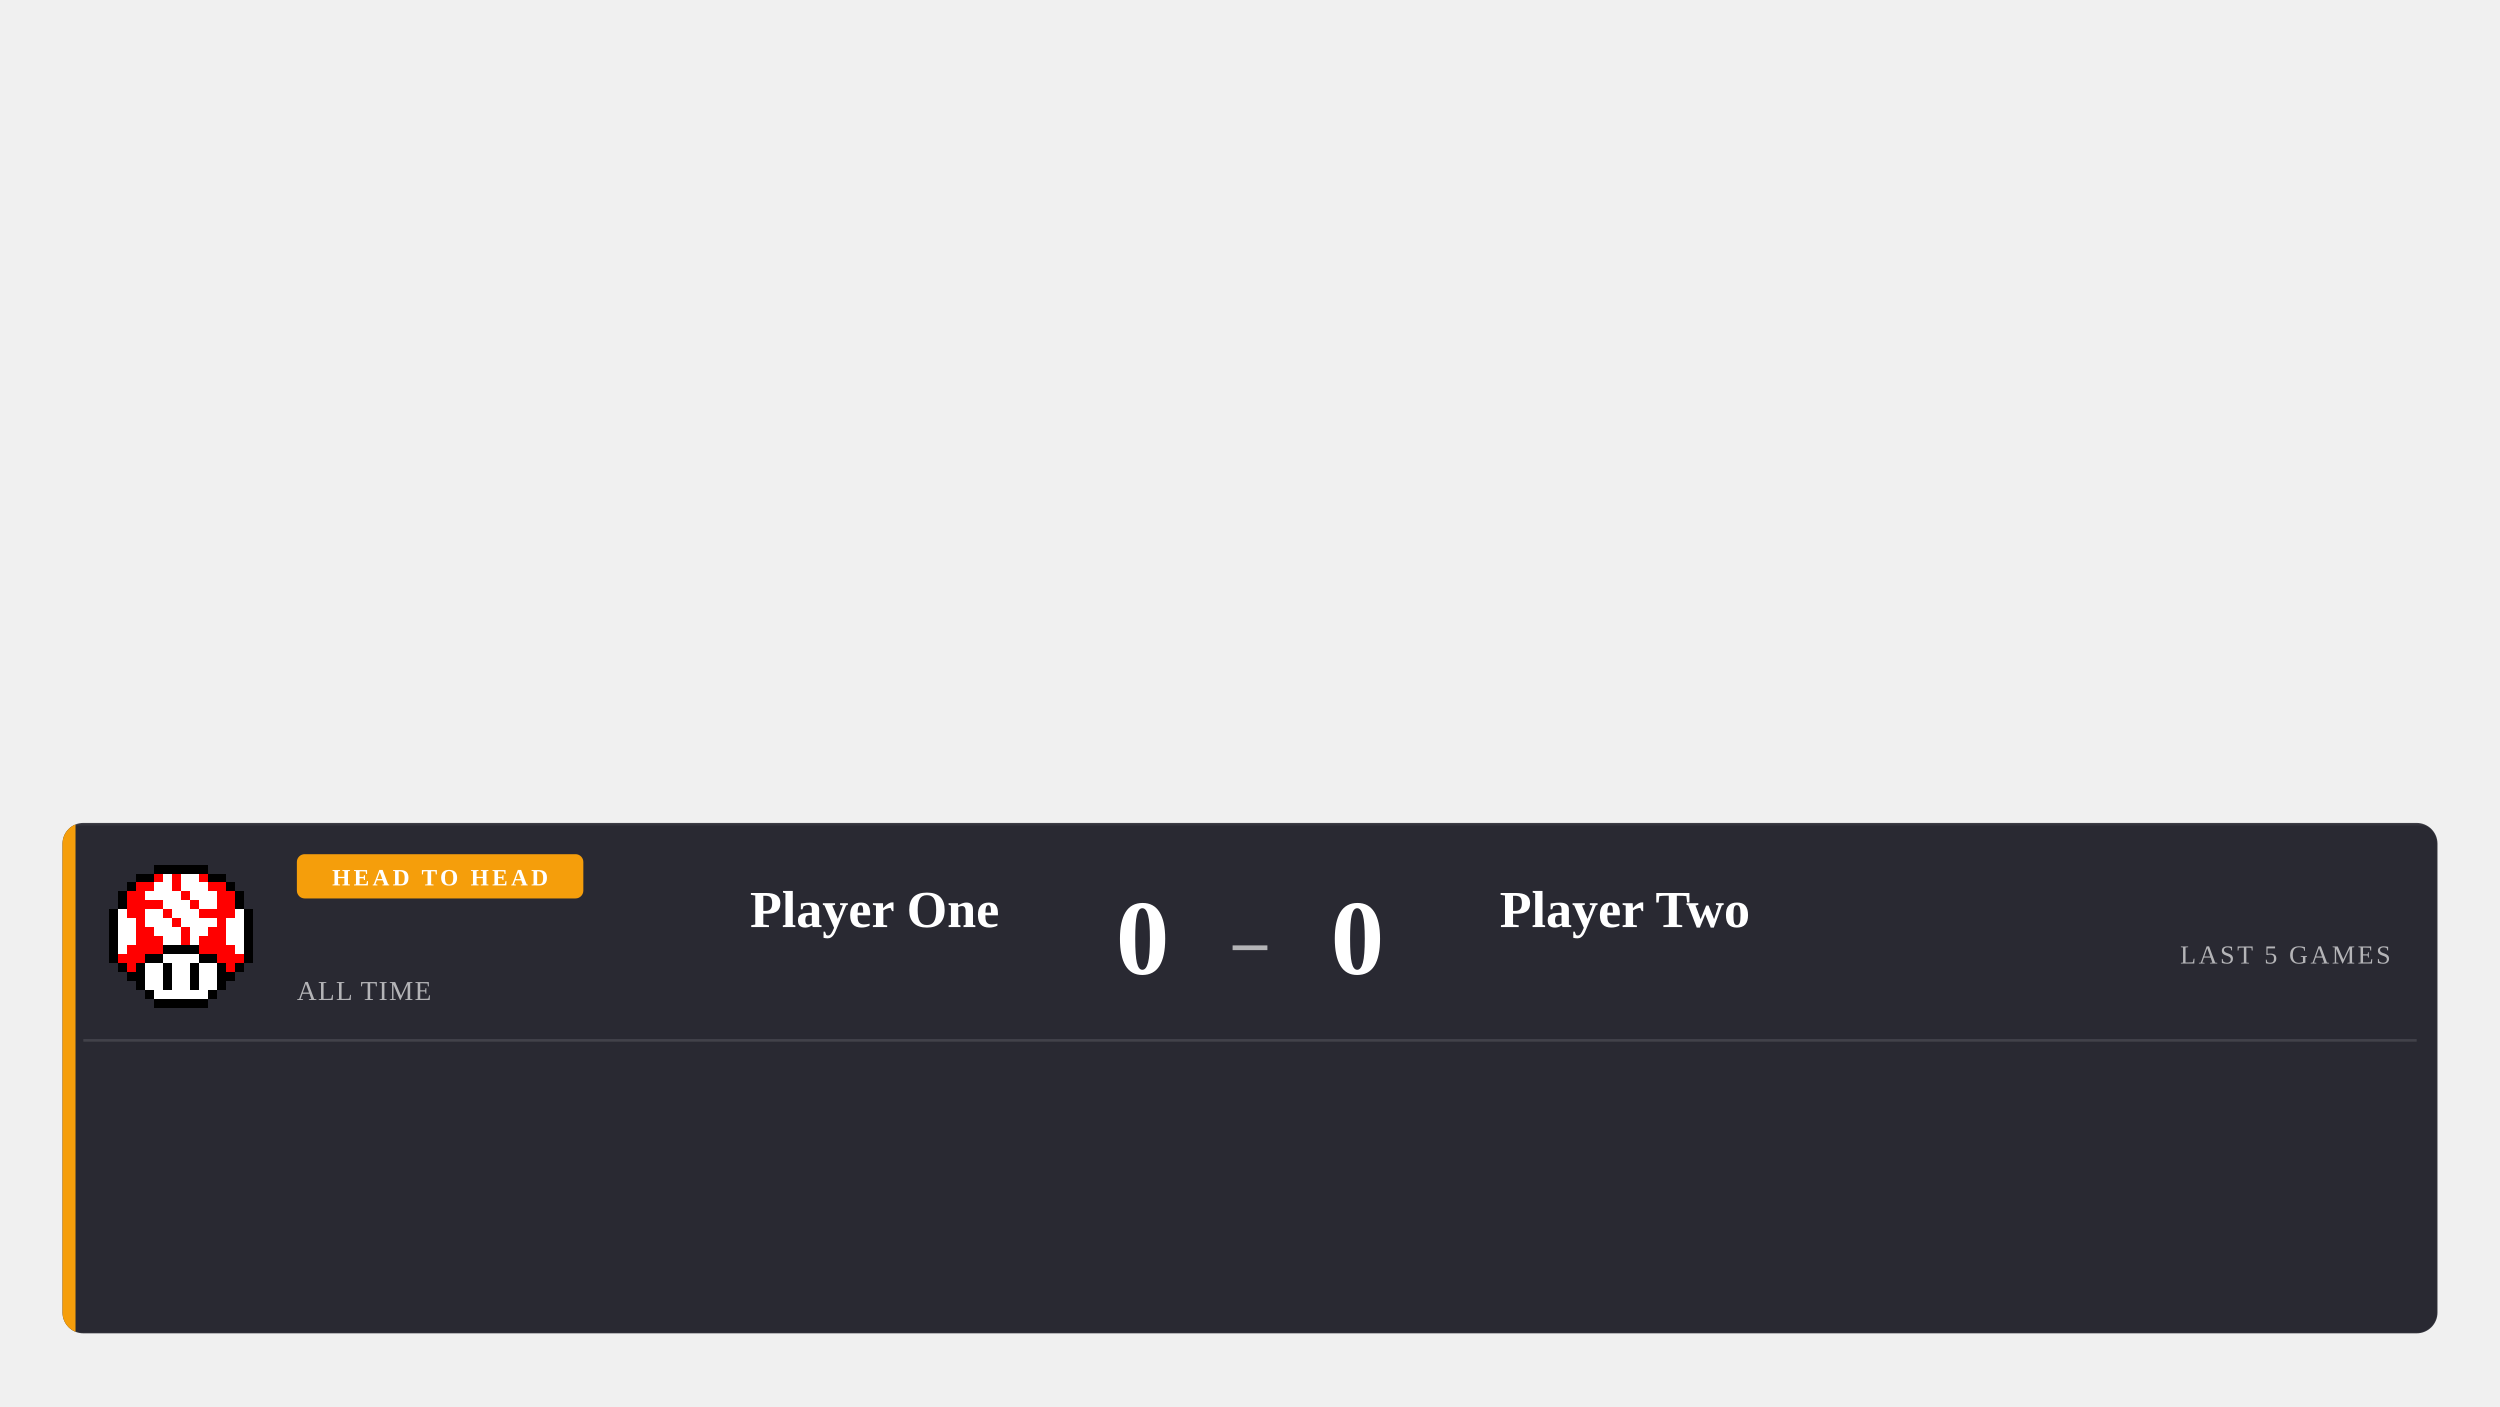
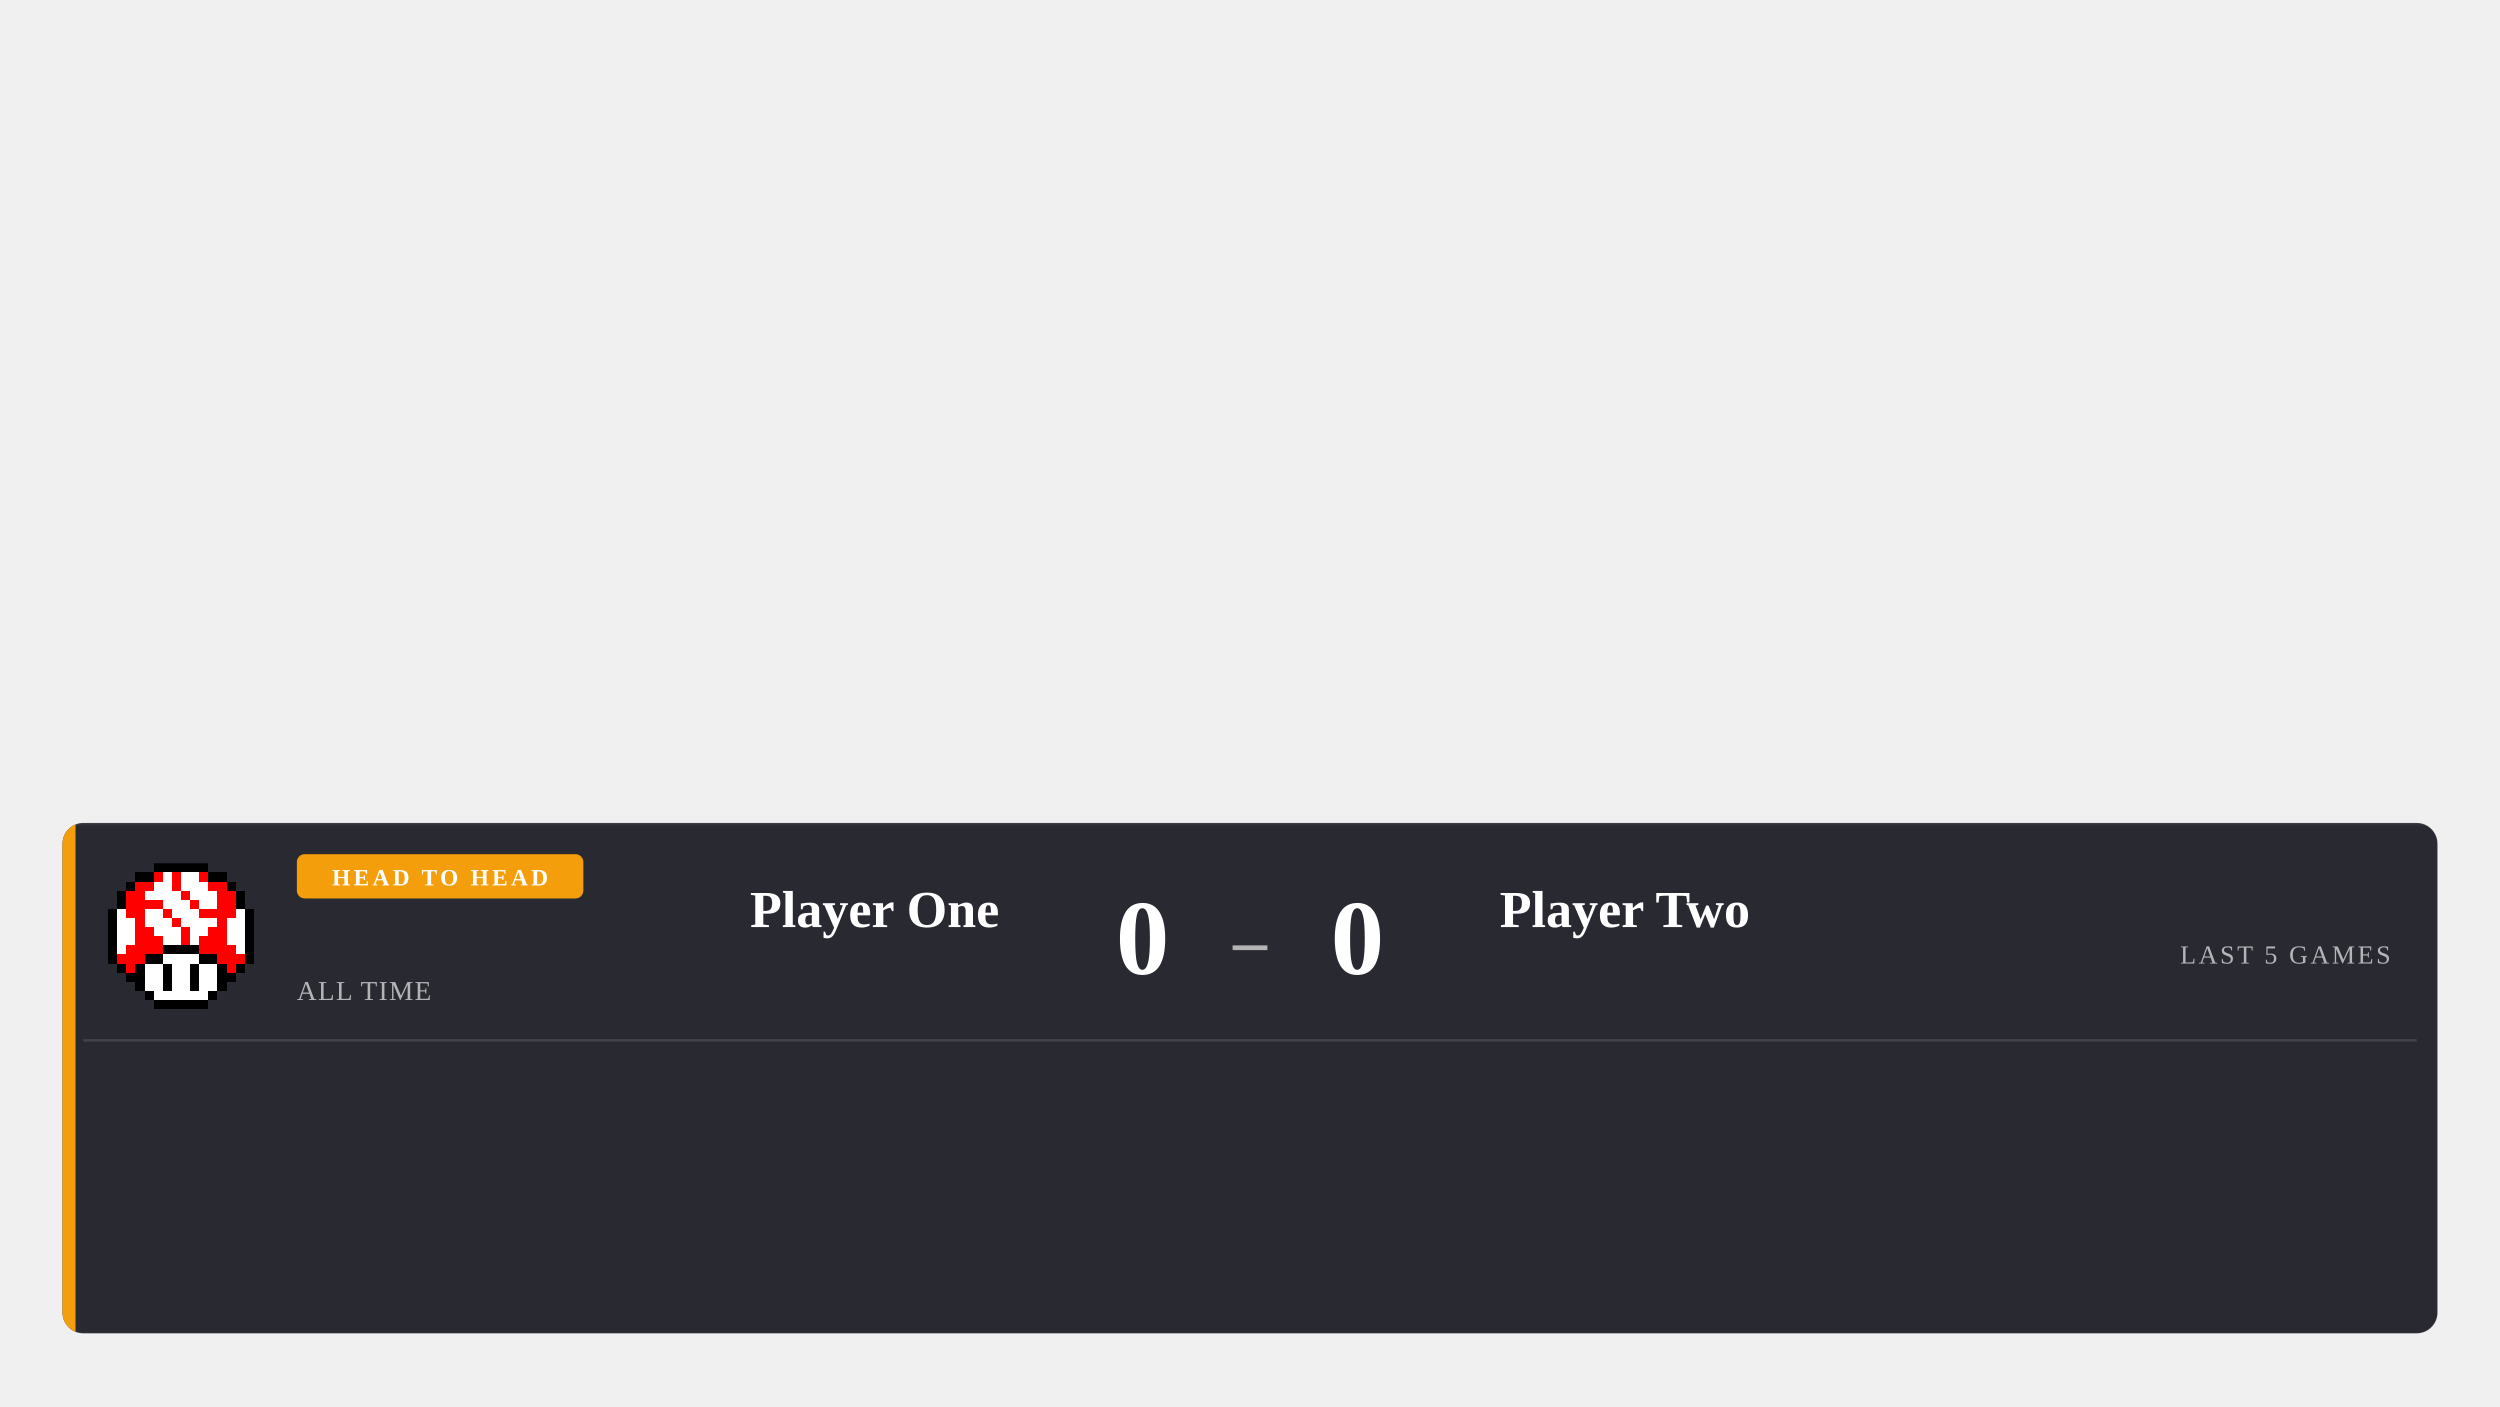
<svg xmlns="http://www.w3.org/2000/svg" viewBox="0 0 1920 1080" preserveAspectRatio="xMidYMax meet" data-design-vars="app">
  <defs>
    <clipPath id="cmuBand">
      <rect x="48" y="632" width="1824" height="392" rx="16" />
    </clipPath>
+     <symbol id="rio-mark" viewBox="0 0 16 16" shape-rendering="crispEdges">
+       <rect x="5" y="0" width="6" height="1" fill="#000000" />
+       <rect x="3" y="1" width="2" height="1" fill="#000000" />
+       <rect x="5" y="1" width="1" height="1" fill="#ff0000" />
+       <rect x="6" y="1" width="1" height="1" fill="#ffffff" />
+       <rect x="7" y="1" width="1" height="1" fill="#ff0000" />
+       <rect x="8" y="1" width="2" height="1" fill="#ffffff" />
+       <rect x="10" y="1" width="1" height="1" fill="#ff0000" />
+       <rect x="11" y="1" width="2" height="1" fill="#000000" />
+       <rect x="2" y="2" width="1" height="1" fill="#000000" />
+       <rect x="3" y="2" width="2" height="1" fill="#ff0000" />
+       <rect x="5" y="2" width="2" height="1" fill="#ffffff" />
+       <rect x="7" y="2" width="1" height="1" fill="#ff0000" />
+       <rect x="8" y="2" width="3" height="1" fill="#ffffff" />
+       <rect x="11" y="2" width="2" height="1" fill="#ff0000" />
+       <rect x="13" y="2" width="1" height="1" fill="#000000" />
+       <rect x="1" y="3" width="1" height="1" fill="#000000" />
+       <rect x="2" y="3" width="2" height="1" fill="#ff0000" />
+       <rect x="4" y="3" width="4" height="1" fill="#ffffff" />
+       <rect x="8" y="3" width="1" height="1" fill="#ff0000" />
+       <rect x="9" y="3" width="3" height="1" fill="#ffffff" />
+       <rect x="12" y="3" width="2" height="1" fill="#ff0000" />
+       <rect x="14" y="3" width="1" height="1" fill="#000000" />
+       <rect x="1" y="4" width="1" height="1" fill="#000000" />
+       <rect x="2" y="4" width="4" height="1" fill="#ff0000" />
+       <rect x="6" y="4" width="3" height="1" fill="#ffffff" />
+       <rect x="9" y="4" width="1" height="1" fill="#ff0000" />
+       <rect x="10" y="4" width="2" height="1" fill="#ffffff" />
+       <rect x="12" y="4" width="2" height="1" fill="#ff0000" />
+       <rect x="14" y="4" width="1" height="1" fill="#000000" />
+       <rect x="0" y="5" width="1" height="1" fill="#000000" />
+       <rect x="1" y="5" width="1" height="1" fill="#ffffff" />
+       <rect x="2" y="5" width="2" height="1" fill="#ff0000" />
+       <rect x="4" y="5" width="2" height="1" fill="#ffffff" />
+       <rect x="6" y="5" width="1" height="1" fill="#ff0000" />
+       <rect x="7" y="5" width="3" height="1" fill="#ffffff" />
+       <rect x="10" y="5" width="4" height="1" fill="#ff0000" />
+       <rect x="14" y="5" width="1" height="1" fill="#ffffff" />
+       <rect x="15" y="5" width="1" height="1" fill="#000000" />
+       <rect x="0" y="6" width="1" height="1" fill="#000000" />
+       <rect x="1" y="6" width="2" height="1" fill="#ffffff" />
+       <rect x="3" y="6" width="1" height="1" fill="#ff0000" />
+       <rect x="4" y="6" width="3" height="1" fill="#ffffff" />
+       <rect x="7" y="6" width="1" height="1" fill="#ff0000" />
+       <rect x="8" y="6" width="4" height="1" fill="#ffffff" />
+       <rect x="12" y="6" width="1" height="1" fill="#ff0000" />
+       <rect x="13" y="6" width="2" height="1" fill="#ffffff" />
+       <rect x="15" y="6" width="1" height="1" fill="#000000" />
+       <rect x="0" y="7" width="1" height="1" fill="#000000" />
+       <rect x="1" y="7" width="2" height="1" fill="#ffffff" />
+       <rect x="3" y="7" width="2" height="1" fill="#ff0000" />
+       <rect x="5" y="7" width="3" height="1" fill="#ffffff" />
+       <rect x="8" y="7" width="1" height="1" fill="#ff0000" />
+       <rect x="9" y="7" width="2" height="1" fill="#ffffff" />
+       <rect x="11" y="7" width="2" height="1" fill="#ff0000" />
+       <rect x="13" y="7" width="2" height="1" fill="#ffffff" />
+       <rect x="15" y="7" width="1" height="1" fill="#000000" />
+       <rect x="0" y="8" width="1" height="1" fill="#000000" />
+       <rect x="1" y="8" width="2" height="1" fill="#ffffff" />
+       <rect x="3" y="8" width="3" height="1" fill="#ff0000" />
+       <rect x="6" y="8" width="2" height="1" fill="#ffffff" />
+       <rect x="8" y="8" width="1" height="1" fill="#ff0000" />
+       <rect x="9" y="8" width="1" height="1" fill="#ffffff" />
+       <rect x="10" y="8" width="3" height="1" fill="#ff0000" />
+       <rect x="13" y="8" width="2" height="1" fill="#ffffff" />
+       <rect x="15" y="8" width="1" height="1" fill="#000000" />
+       <rect x="0" y="9" width="1" height="1" fill="#000000" />
+       <rect x="1" y="9" width="1" height="1" fill="#ffffff" />
+       <rect x="2" y="9" width="4" height="1" fill="#ff0000" />
+       <rect x="6" y="9" width="4" height="1" fill="#000000" />
+       <rect x="10" y="9" width="4" height="1" fill="#ff0000" />
+       <rect x="14" y="9" width="1" height="1" fill="#ffffff" />
+       <rect x="15" y="9" width="1" height="1" fill="#000000" />
+       <rect x="0" y="10" width="1" height="1" fill="#000000" />
+       <rect x="1" y="10" width="3" height="1" fill="#ff0000" />
+       <rect x="4" y="10" width="2" height="1" fill="#000000" />
+       <rect x="6" y="10" width="4" height="1" fill="#ffffff" />
+       <rect x="10" y="10" width="2" height="1" fill="#000000" />
+       <rect x="12" y="10" width="3" height="1" fill="#ff0000" />
+       <rect x="15" y="10" width="1" height="1" fill="#000000" />
+       <rect x="1" y="11" width="1" height="1" fill="#000000" />
+       <rect x="2" y="11" width="1" height="1" fill="#ff0000" />
+       <rect x="3" y="11" width="1" height="1" fill="#000000" />
+       <rect x="4" y="11" width="2" height="1" fill="#ffffff" />
+       <rect x="6" y="11" width="1" height="1" fill="#000000" />
+       <rect x="7" y="11" width="2" height="1" fill="#ffffff" />
+       <rect x="9" y="11" width="1" height="1" fill="#000000" />
+       <rect x="10" y="11" width="2" height="1" fill="#ffffff" />
+       <rect x="12" y="11" width="1" height="1" fill="#000000" />
+       <rect x="13" y="11" width="1" height="1" fill="#ff0000" />
+       <rect x="14" y="11" width="1" height="1" fill="#000000" />
+       <rect x="2" y="12" width="2" height="1" fill="#000000" />
+       <rect x="4" y="12" width="2" height="1" fill="#ffffff" />
+       <rect x="6" y="12" width="1" height="1" fill="#000000" />
+       <rect x="7" y="12" width="2" height="1" fill="#ffffff" />
+       <rect x="9" y="12" width="1" height="1" fill="#000000" />
+       <rect x="10" y="12" width="2" height="1" fill="#ffffff" />
+       <rect x="12" y="12" width="2" height="1" fill="#000000" />
+       <rect x="3" y="13" width="1" height="1" fill="#000000" />
+       <rect x="4" y="13" width="2" height="1" fill="#ffffff" />
+       <rect x="6" y="13" width="1" height="1" fill="#000000" />
+       <rect x="7" y="13" width="2" height="1" fill="#ffffff" />
+       <rect x="9" y="13" width="1" height="1" fill="#000000" />
+       <rect x="10" y="13" width="2" height="1" fill="#ffffff" />
+       <rect x="12" y="13" width="1" height="1" fill="#000000" />
+       <rect x="4" y="14" width="1" height="1" fill="#000000" />
+       <rect x="5" y="14" width="6" height="1" fill="#ffffff" />
+       <rect x="11" y="14" width="1" height="1" fill="#000000" />
+       <rect x="5" y="15" width="6" height="1" fill="#000000" />
+     </symbol>
  </defs>
  <rect x="48" y="632" width="1824" height="392" rx="16" style="fill:var(--card-bg, rgba(15,15,25,0.88));filter:var(--card-shadow-filter, none)" />
  <rect x="48" y="632" width="1824" height="392" rx="16" fill="none" style="stroke:var(--border-color, rgba(255,255,255,0.08));stroke-width:var(--border-width, 1px)" />
  <g clip-path="url(#cmuBand)">
    <rect x="48" y="632" width="10" height="392" style="fill:var(--accent, #f59e0b)" />
    <rect x="48" y="632" width="1824" height="2" fill="#ffffff" opacity="0.05" />
    <image data-slot="logo" x="84" y="664" width="110" height="110" preserveAspectRatio="xMidYMid meet" opacity="0" />
    <g data-slot="logo-default">
-       <g transform="translate(84,664) scale(6.875)" shape-rendering="crispEdges">
-         <rect x="5" y="0" width="6" height="1" fill="#000000" />
-         <rect x="3" y="1" width="2" height="1" fill="#000000" />
-         <rect x="5" y="1" width="1" height="1" fill="#ff0000" />
-         <rect x="6" y="1" width="1" height="1" fill="#ffffff" />
-         <rect x="7" y="1" width="1" height="1" fill="#ff0000" />
-         <rect x="8" y="1" width="2" height="1" fill="#ffffff" />
-         <rect x="10" y="1" width="1" height="1" fill="#ff0000" />
-         <rect x="11" y="1" width="2" height="1" fill="#000000" />
-         <rect x="2" y="2" width="1" height="1" fill="#000000" />
-         <rect x="3" y="2" width="2" height="1" fill="#ff0000" />
-         <rect x="5" y="2" width="2" height="1" fill="#ffffff" />
-         <rect x="7" y="2" width="1" height="1" fill="#ff0000" />
-         <rect x="8" y="2" width="3" height="1" fill="#ffffff" />
-         <rect x="11" y="2" width="2" height="1" fill="#ff0000" />
-         <rect x="13" y="2" width="1" height="1" fill="#000000" />
-         <rect x="1" y="3" width="1" height="1" fill="#000000" />
-         <rect x="2" y="3" width="2" height="1" fill="#ff0000" />
-         <rect x="4" y="3" width="4" height="1" fill="#ffffff" />
-         <rect x="8" y="3" width="1" height="1" fill="#ff0000" />
-         <rect x="9" y="3" width="3" height="1" fill="#ffffff" />
-         <rect x="12" y="3" width="2" height="1" fill="#ff0000" />
-         <rect x="14" y="3" width="1" height="1" fill="#000000" />
-         <rect x="1" y="4" width="1" height="1" fill="#000000" />
-         <rect x="2" y="4" width="4" height="1" fill="#ff0000" />
-         <rect x="6" y="4" width="3" height="1" fill="#ffffff" />
-         <rect x="9" y="4" width="1" height="1" fill="#ff0000" />
-         <rect x="10" y="4" width="2" height="1" fill="#ffffff" />
-         <rect x="12" y="4" width="2" height="1" fill="#ff0000" />
-         <rect x="14" y="4" width="1" height="1" fill="#000000" />
-         <rect x="0" y="5" width="1" height="1" fill="#000000" />
-         <rect x="1" y="5" width="1" height="1" fill="#ffffff" />
-         <rect x="2" y="5" width="2" height="1" fill="#ff0000" />
-         <rect x="4" y="5" width="2" height="1" fill="#ffffff" />
-         <rect x="6" y="5" width="1" height="1" fill="#ff0000" />
-         <rect x="7" y="5" width="3" height="1" fill="#ffffff" />
-         <rect x="10" y="5" width="4" height="1" fill="#ff0000" />
-         <rect x="14" y="5" width="1" height="1" fill="#ffffff" />
-         <rect x="15" y="5" width="1" height="1" fill="#000000" />
-         <rect x="0" y="6" width="1" height="1" fill="#000000" />
-         <rect x="1" y="6" width="2" height="1" fill="#ffffff" />
-         <rect x="3" y="6" width="1" height="1" fill="#ff0000" />
-         <rect x="4" y="6" width="3" height="1" fill="#ffffff" />
-         <rect x="7" y="6" width="1" height="1" fill="#ff0000" />
-         <rect x="8" y="6" width="4" height="1" fill="#ffffff" />
-         <rect x="12" y="6" width="1" height="1" fill="#ff0000" />
-         <rect x="13" y="6" width="2" height="1" fill="#ffffff" />
-         <rect x="15" y="6" width="1" height="1" fill="#000000" />
-         <rect x="0" y="7" width="1" height="1" fill="#000000" />
-         <rect x="1" y="7" width="2" height="1" fill="#ffffff" />
-         <rect x="3" y="7" width="2" height="1" fill="#ff0000" />
-         <rect x="5" y="7" width="3" height="1" fill="#ffffff" />
-         <rect x="8" y="7" width="1" height="1" fill="#ff0000" />
-         <rect x="9" y="7" width="2" height="1" fill="#ffffff" />
-         <rect x="11" y="7" width="2" height="1" fill="#ff0000" />
-         <rect x="13" y="7" width="2" height="1" fill="#ffffff" />
-         <rect x="15" y="7" width="1" height="1" fill="#000000" />
-         <rect x="0" y="8" width="1" height="1" fill="#000000" />
-         <rect x="1" y="8" width="2" height="1" fill="#ffffff" />
-         <rect x="3" y="8" width="3" height="1" fill="#ff0000" />
-         <rect x="6" y="8" width="2" height="1" fill="#ffffff" />
-         <rect x="8" y="8" width="1" height="1" fill="#ff0000" />
-         <rect x="9" y="8" width="1" height="1" fill="#ffffff" />
-         <rect x="10" y="8" width="3" height="1" fill="#ff0000" />
-         <rect x="13" y="8" width="2" height="1" fill="#ffffff" />
-         <rect x="15" y="8" width="1" height="1" fill="#000000" />
-         <rect x="0" y="9" width="1" height="1" fill="#000000" />
-         <rect x="1" y="9" width="1" height="1" fill="#ffffff" />
-         <rect x="2" y="9" width="4" height="1" fill="#ff0000" />
-         <rect x="6" y="9" width="4" height="1" fill="#000000" />
-         <rect x="10" y="9" width="4" height="1" fill="#ff0000" />
-         <rect x="14" y="9" width="1" height="1" fill="#ffffff" />
-         <rect x="15" y="9" width="1" height="1" fill="#000000" />
-         <rect x="0" y="10" width="1" height="1" fill="#000000" />
-         <rect x="1" y="10" width="3" height="1" fill="#ff0000" />
-         <rect x="4" y="10" width="2" height="1" fill="#000000" />
-         <rect x="6" y="10" width="4" height="1" fill="#ffffff" />
-         <rect x="10" y="10" width="2" height="1" fill="#000000" />
-         <rect x="12" y="10" width="3" height="1" fill="#ff0000" />
-         <rect x="15" y="10" width="1" height="1" fill="#000000" />
-         <rect x="1" y="11" width="1" height="1" fill="#000000" />
-         <rect x="2" y="11" width="1" height="1" fill="#ff0000" />
-         <rect x="3" y="11" width="1" height="1" fill="#000000" />
-         <rect x="4" y="11" width="2" height="1" fill="#ffffff" />
-         <rect x="6" y="11" width="1" height="1" fill="#000000" />
-         <rect x="7" y="11" width="2" height="1" fill="#ffffff" />
-         <rect x="9" y="11" width="1" height="1" fill="#000000" />
-         <rect x="10" y="11" width="2" height="1" fill="#ffffff" />
-         <rect x="12" y="11" width="1" height="1" fill="#000000" />
-         <rect x="13" y="11" width="1" height="1" fill="#ff0000" />
-         <rect x="14" y="11" width="1" height="1" fill="#000000" />
-         <rect x="2" y="12" width="2" height="1" fill="#000000" />
-         <rect x="4" y="12" width="2" height="1" fill="#ffffff" />
-         <rect x="6" y="12" width="1" height="1" fill="#000000" />
-         <rect x="7" y="12" width="2" height="1" fill="#ffffff" />
-         <rect x="9" y="12" width="1" height="1" fill="#000000" />
-         <rect x="10" y="12" width="2" height="1" fill="#ffffff" />
-         <rect x="12" y="12" width="2" height="1" fill="#000000" />
-         <rect x="3" y="13" width="1" height="1" fill="#000000" />
-         <rect x="4" y="13" width="2" height="1" fill="#ffffff" />
-         <rect x="6" y="13" width="1" height="1" fill="#000000" />
-         <rect x="7" y="13" width="2" height="1" fill="#ffffff" />
-         <rect x="9" y="13" width="1" height="1" fill="#000000" />
-         <rect x="10" y="13" width="2" height="1" fill="#ffffff" />
-         <rect x="12" y="13" width="1" height="1" fill="#000000" />
-         <rect x="4" y="14" width="1" height="1" fill="#000000" />
-         <rect x="5" y="14" width="6" height="1" fill="#ffffff" />
-         <rect x="11" y="14" width="1" height="1" fill="#000000" />
-         <rect x="5" y="15" width="6" height="1" fill="#000000" />
-       </g>
+       <use href="#rio-mark" x="83" y="663" width="112" height="112" />
    </g>
    <rect x="228" y="656" width="220" height="34" rx="6" style="fill:var(--accent, #f59e0b)" />
    <text x="338" y="680" text-anchor="middle" style="fill:#ffffff;font-family:var(--font-family, 'Inter', sans-serif)" font-size="18" font-weight="700" letter-spacing="2.5">HEAD TO HEAD</text>
    <text data-slot="total-games" x="228" y="768" style="fill:var(--text-primary, #ffffff);font-family:var(--font-family, 'Inter', sans-serif)" opacity="0.65" font-size="21" font-weight="500" letter-spacing="1">ALL TIME</text>
    <image data-slot="side1-sprite" x="488" y="660" width="72" height="72" preserveAspectRatio="xMidYMid meet" style="image-rendering:pixelated" opacity="0" />
    <text data-slot="side1-name" data-maxw="280" x="576" y="712" style="fill:var(--text-primary, #ffffff);font-family:var(--font-family, 'Inter', sans-serif);text-shadow:var(--text-shadow, none)" font-size="40" font-weight="700">Player One</text>
    <text data-slot="side1-wins" data-maxw="110" x="898" y="748" text-anchor="end" style="fill:var(--text-primary, #ffffff);font-family:var(--font-family, 'Inter', sans-serif)" font-size="82" font-weight="700" font-variant-numeric="tabular-nums">0</text>
    <text x="960" y="740" text-anchor="middle" style="fill:var(--text-primary, #ffffff);font-family:var(--font-family, 'Inter', sans-serif)" opacity="0.65" font-size="52" font-weight="600">–</text>
    <text data-slot="side2-wins" data-maxw="110" x="1022" y="748" text-anchor="start" style="fill:var(--text-primary, #ffffff);font-family:var(--font-family, 'Inter', sans-serif)" font-size="82" font-weight="700" font-variant-numeric="tabular-nums">0</text>
    <text data-slot="side2-name" data-maxw="280" x="1344" y="712" text-anchor="end" style="fill:var(--text-primary, #ffffff);font-family:var(--font-family, 'Inter', sans-serif);text-shadow:var(--text-shadow, none)" font-size="40" font-weight="700">Player Two</text>
    <image data-slot="side2-sprite" x="1360" y="660" width="72" height="72" preserveAspectRatio="xMidYMid meet" style="image-rendering:pixelated" opacity="0" />
    <text data-slot="subtitle" data-maxw="380" x="1836" y="700" text-anchor="end" style="fill:var(--text-primary, #ffffff);font-family:var(--font-family, 'Inter', sans-serif);text-shadow:var(--text-shadow, none)" font-size="30" font-weight="700" opacity="0">Winners Final</text>
    <text x="1836" y="740" text-anchor="end" style="fill:var(--text-primary, #ffffff);font-family:var(--font-family, 'Inter', sans-serif)" opacity="0.65" font-size="20" font-weight="500" letter-spacing="2">LAST 5 GAMES</text>
    <rect x="64" y="798" width="1792" height="2" style="fill:var(--border-color, rgba(255,255,255,0.12))" />
    <g data-slot="game1" opacity="0">
      <rect x="72" y="816" width="344" height="188" rx="10" fill="#ffffff" opacity="0.04" />
      <rect x="72" y="816" width="344" height="188" rx="10" fill="none" style="stroke:var(--border-color, rgba(255,255,255,0.12))" stroke-width="1" />
      <text data-slot="game1-date" x="396" y="848" text-anchor="end" style="fill:var(--text-primary, #ffffff);font-family:var(--font-family, 'Inter', sans-serif)" opacity="0.65" font-size="17" font-weight="500">JUN 1</text>
      <image data-slot="game1-side1-logo" x="96" y="850" width="48" height="48" preserveAspectRatio="xMidYMid meet" opacity="0" />
      <text data-slot="game1-side1-score" data-maxw="72" x="196" y="896" text-anchor="middle" style="fill:var(--text-primary, #ffffff);font-family:var(--font-family, 'Inter', sans-serif)" font-size="46" font-weight="700" font-variant-numeric="tabular-nums">0</text>
      <text x="244" y="892" text-anchor="middle" style="fill:var(--text-primary, #ffffff);font-family:var(--font-family, 'Inter', sans-serif)" opacity="0.65" font-size="28" font-weight="600">–</text>
      <text data-slot="game1-side2-score" data-maxw="72" x="292" y="896" text-anchor="middle" style="fill:var(--text-primary, #ffffff);font-family:var(--font-family, 'Inter', sans-serif)" font-size="46" font-weight="700" font-variant-numeric="tabular-nums">0</text>
      <image data-slot="game1-side2-logo" x="344" y="850" width="48" height="48" preserveAspectRatio="xMidYMid meet" opacity="0" />
      <text data-slot="game1-mode" data-maxw="296" x="96" y="948" style="fill:var(--text-primary, #ffffff);font-family:var(--font-family, 'Inter', sans-serif)" opacity="0.65" font-size="19" font-weight="500">Game mode</text>
      <text data-slot="game1-stadium" data-maxw="296" x="96" y="980" style="fill:var(--text-primary, #ffffff);font-family:var(--font-family, 'Inter', sans-serif)" opacity="0.65" font-size="19" font-weight="500">Stadium</text>
    </g>
    <g data-slot="game2" opacity="0">
      <rect x="430" y="816" width="344" height="188" rx="10" fill="#ffffff" opacity="0.04" />
      <rect x="430" y="816" width="344" height="188" rx="10" fill="none" style="stroke:var(--border-color, rgba(255,255,255,0.12))" stroke-width="1" />
      <text data-slot="game2-date" x="754" y="848" text-anchor="end" style="fill:var(--text-primary, #ffffff);font-family:var(--font-family, 'Inter', sans-serif)" opacity="0.65" font-size="17" font-weight="500">JUN 1</text>
      <image data-slot="game2-side1-logo" x="454" y="850" width="48" height="48" preserveAspectRatio="xMidYMid meet" opacity="0" />
      <text data-slot="game2-side1-score" data-maxw="72" x="554" y="896" text-anchor="middle" style="fill:var(--text-primary, #ffffff);font-family:var(--font-family, 'Inter', sans-serif)" font-size="46" font-weight="700" font-variant-numeric="tabular-nums">0</text>
      <text x="602" y="892" text-anchor="middle" style="fill:var(--text-primary, #ffffff);font-family:var(--font-family, 'Inter', sans-serif)" opacity="0.65" font-size="28" font-weight="600">–</text>
      <text data-slot="game2-side2-score" data-maxw="72" x="650" y="896" text-anchor="middle" style="fill:var(--text-primary, #ffffff);font-family:var(--font-family, 'Inter', sans-serif)" font-size="46" font-weight="700" font-variant-numeric="tabular-nums">0</text>
      <image data-slot="game2-side2-logo" x="702" y="850" width="48" height="48" preserveAspectRatio="xMidYMid meet" opacity="0" />
      <text data-slot="game2-mode" data-maxw="296" x="454" y="948" style="fill:var(--text-primary, #ffffff);font-family:var(--font-family, 'Inter', sans-serif)" opacity="0.65" font-size="19" font-weight="500">Game mode</text>
      <text data-slot="game2-stadium" data-maxw="296" x="454" y="980" style="fill:var(--text-primary, #ffffff);font-family:var(--font-family, 'Inter', sans-serif)" opacity="0.65" font-size="19" font-weight="500">Stadium</text>
    </g>
    <g data-slot="game3" opacity="0">
      <rect x="788" y="816" width="344" height="188" rx="10" fill="#ffffff" opacity="0.04" />
      <rect x="788" y="816" width="344" height="188" rx="10" fill="none" style="stroke:var(--border-color, rgba(255,255,255,0.12))" stroke-width="1" />
      <text data-slot="game3-date" x="1112" y="848" text-anchor="end" style="fill:var(--text-primary, #ffffff);font-family:var(--font-family, 'Inter', sans-serif)" opacity="0.65" font-size="17" font-weight="500">JUN 1</text>
      <image data-slot="game3-side1-logo" x="812" y="850" width="48" height="48" preserveAspectRatio="xMidYMid meet" opacity="0" />
      <text data-slot="game3-side1-score" data-maxw="72" x="912" y="896" text-anchor="middle" style="fill:var(--text-primary, #ffffff);font-family:var(--font-family, 'Inter', sans-serif)" font-size="46" font-weight="700" font-variant-numeric="tabular-nums">0</text>
      <text x="960" y="892" text-anchor="middle" style="fill:var(--text-primary, #ffffff);font-family:var(--font-family, 'Inter', sans-serif)" opacity="0.65" font-size="28" font-weight="600">–</text>
      <text data-slot="game3-side2-score" data-maxw="72" x="1008" y="896" text-anchor="middle" style="fill:var(--text-primary, #ffffff);font-family:var(--font-family, 'Inter', sans-serif)" font-size="46" font-weight="700" font-variant-numeric="tabular-nums">0</text>
      <image data-slot="game3-side2-logo" x="1060" y="850" width="48" height="48" preserveAspectRatio="xMidYMid meet" opacity="0" />
      <text data-slot="game3-mode" data-maxw="296" x="812" y="948" style="fill:var(--text-primary, #ffffff);font-family:var(--font-family, 'Inter', sans-serif)" opacity="0.65" font-size="19" font-weight="500">Game mode</text>
      <text data-slot="game3-stadium" data-maxw="296" x="812" y="980" style="fill:var(--text-primary, #ffffff);font-family:var(--font-family, 'Inter', sans-serif)" opacity="0.65" font-size="19" font-weight="500">Stadium</text>
    </g>
    <g data-slot="game4" opacity="0">
      <rect x="1146" y="816" width="344" height="188" rx="10" fill="#ffffff" opacity="0.04" />
      <rect x="1146" y="816" width="344" height="188" rx="10" fill="none" style="stroke:var(--border-color, rgba(255,255,255,0.12))" stroke-width="1" />
      <text data-slot="game4-date" x="1470" y="848" text-anchor="end" style="fill:var(--text-primary, #ffffff);font-family:var(--font-family, 'Inter', sans-serif)" opacity="0.65" font-size="17" font-weight="500">JUN 1</text>
      <image data-slot="game4-side1-logo" x="1170" y="850" width="48" height="48" preserveAspectRatio="xMidYMid meet" opacity="0" />
      <text data-slot="game4-side1-score" data-maxw="72" x="1270" y="896" text-anchor="middle" style="fill:var(--text-primary, #ffffff);font-family:var(--font-family, 'Inter', sans-serif)" font-size="46" font-weight="700" font-variant-numeric="tabular-nums">0</text>
      <text x="1318" y="892" text-anchor="middle" style="fill:var(--text-primary, #ffffff);font-family:var(--font-family, 'Inter', sans-serif)" opacity="0.65" font-size="28" font-weight="600">–</text>
      <text data-slot="game4-side2-score" data-maxw="72" x="1366" y="896" text-anchor="middle" style="fill:var(--text-primary, #ffffff);font-family:var(--font-family, 'Inter', sans-serif)" font-size="46" font-weight="700" font-variant-numeric="tabular-nums">0</text>
      <image data-slot="game4-side2-logo" x="1418" y="850" width="48" height="48" preserveAspectRatio="xMidYMid meet" opacity="0" />
      <text data-slot="game4-mode" data-maxw="296" x="1170" y="948" style="fill:var(--text-primary, #ffffff);font-family:var(--font-family, 'Inter', sans-serif)" opacity="0.65" font-size="19" font-weight="500">Game mode</text>
      <text data-slot="game4-stadium" data-maxw="296" x="1170" y="980" style="fill:var(--text-primary, #ffffff);font-family:var(--font-family, 'Inter', sans-serif)" opacity="0.65" font-size="19" font-weight="500">Stadium</text>
    </g>
    <g data-slot="game5" opacity="0">
      <rect x="1504" y="816" width="344" height="188" rx="10" fill="#ffffff" opacity="0.04" />
      <rect x="1504" y="816" width="344" height="188" rx="10" fill="none" style="stroke:var(--border-color, rgba(255,255,255,0.12))" stroke-width="1" />
      <text data-slot="game5-date" x="1828" y="848" text-anchor="end" style="fill:var(--text-primary, #ffffff);font-family:var(--font-family, 'Inter', sans-serif)" opacity="0.65" font-size="17" font-weight="500">JUN 1</text>
      <image data-slot="game5-side1-logo" x="1528" y="850" width="48" height="48" preserveAspectRatio="xMidYMid meet" opacity="0" />
      <text data-slot="game5-side1-score" data-maxw="72" x="1628" y="896" text-anchor="middle" style="fill:var(--text-primary, #ffffff);font-family:var(--font-family, 'Inter', sans-serif)" font-size="46" font-weight="700" font-variant-numeric="tabular-nums">0</text>
      <text x="1676" y="892" text-anchor="middle" style="fill:var(--text-primary, #ffffff);font-family:var(--font-family, 'Inter', sans-serif)" opacity="0.65" font-size="28" font-weight="600">–</text>
      <text data-slot="game5-side2-score" data-maxw="72" x="1724" y="896" text-anchor="middle" style="fill:var(--text-primary, #ffffff);font-family:var(--font-family, 'Inter', sans-serif)" font-size="46" font-weight="700" font-variant-numeric="tabular-nums">0</text>
      <image data-slot="game5-side2-logo" x="1776" y="850" width="48" height="48" preserveAspectRatio="xMidYMid meet" opacity="0" />
      <text data-slot="game5-mode" data-maxw="296" x="1528" y="948" style="fill:var(--text-primary, #ffffff);font-family:var(--font-family, 'Inter', sans-serif)" opacity="0.65" font-size="19" font-weight="500">Game mode</text>
      <text data-slot="game5-stadium" data-maxw="296" x="1528" y="980" style="fill:var(--text-primary, #ffffff);font-family:var(--font-family, 'Inter', sans-serif)" opacity="0.65" font-size="19" font-weight="500">Stadium</text>
    </g>
  </g>
</svg>
